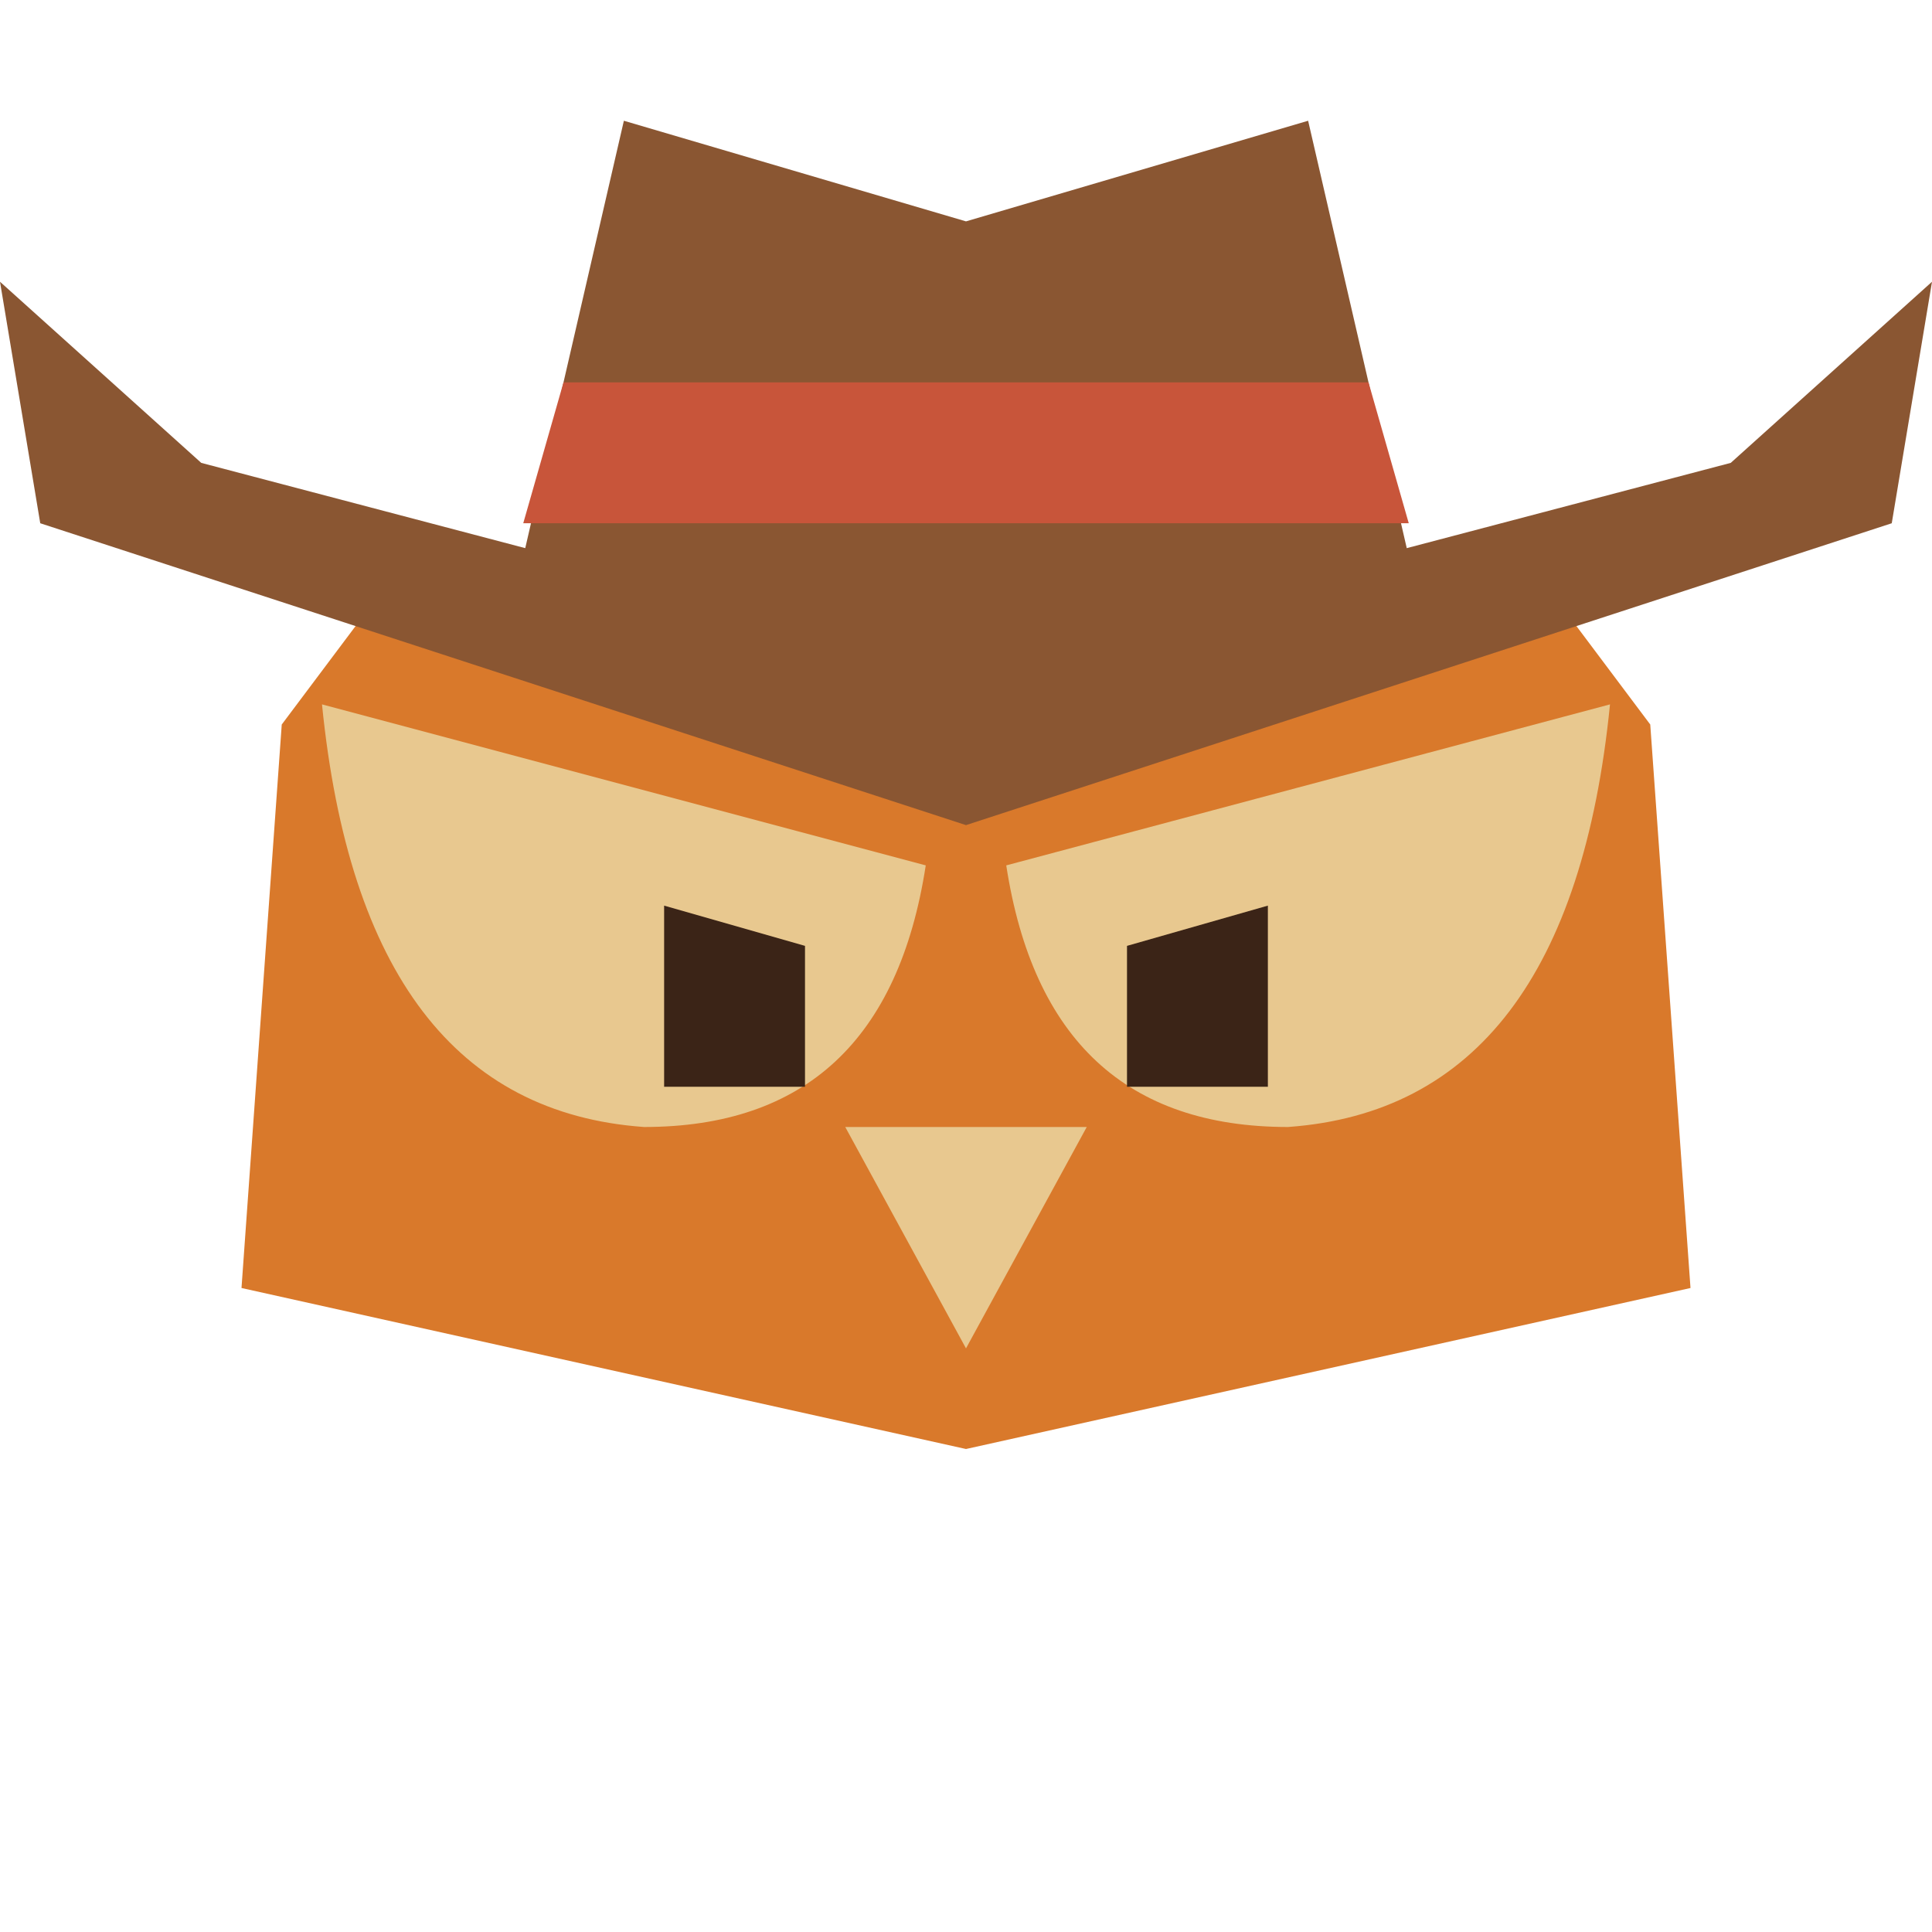
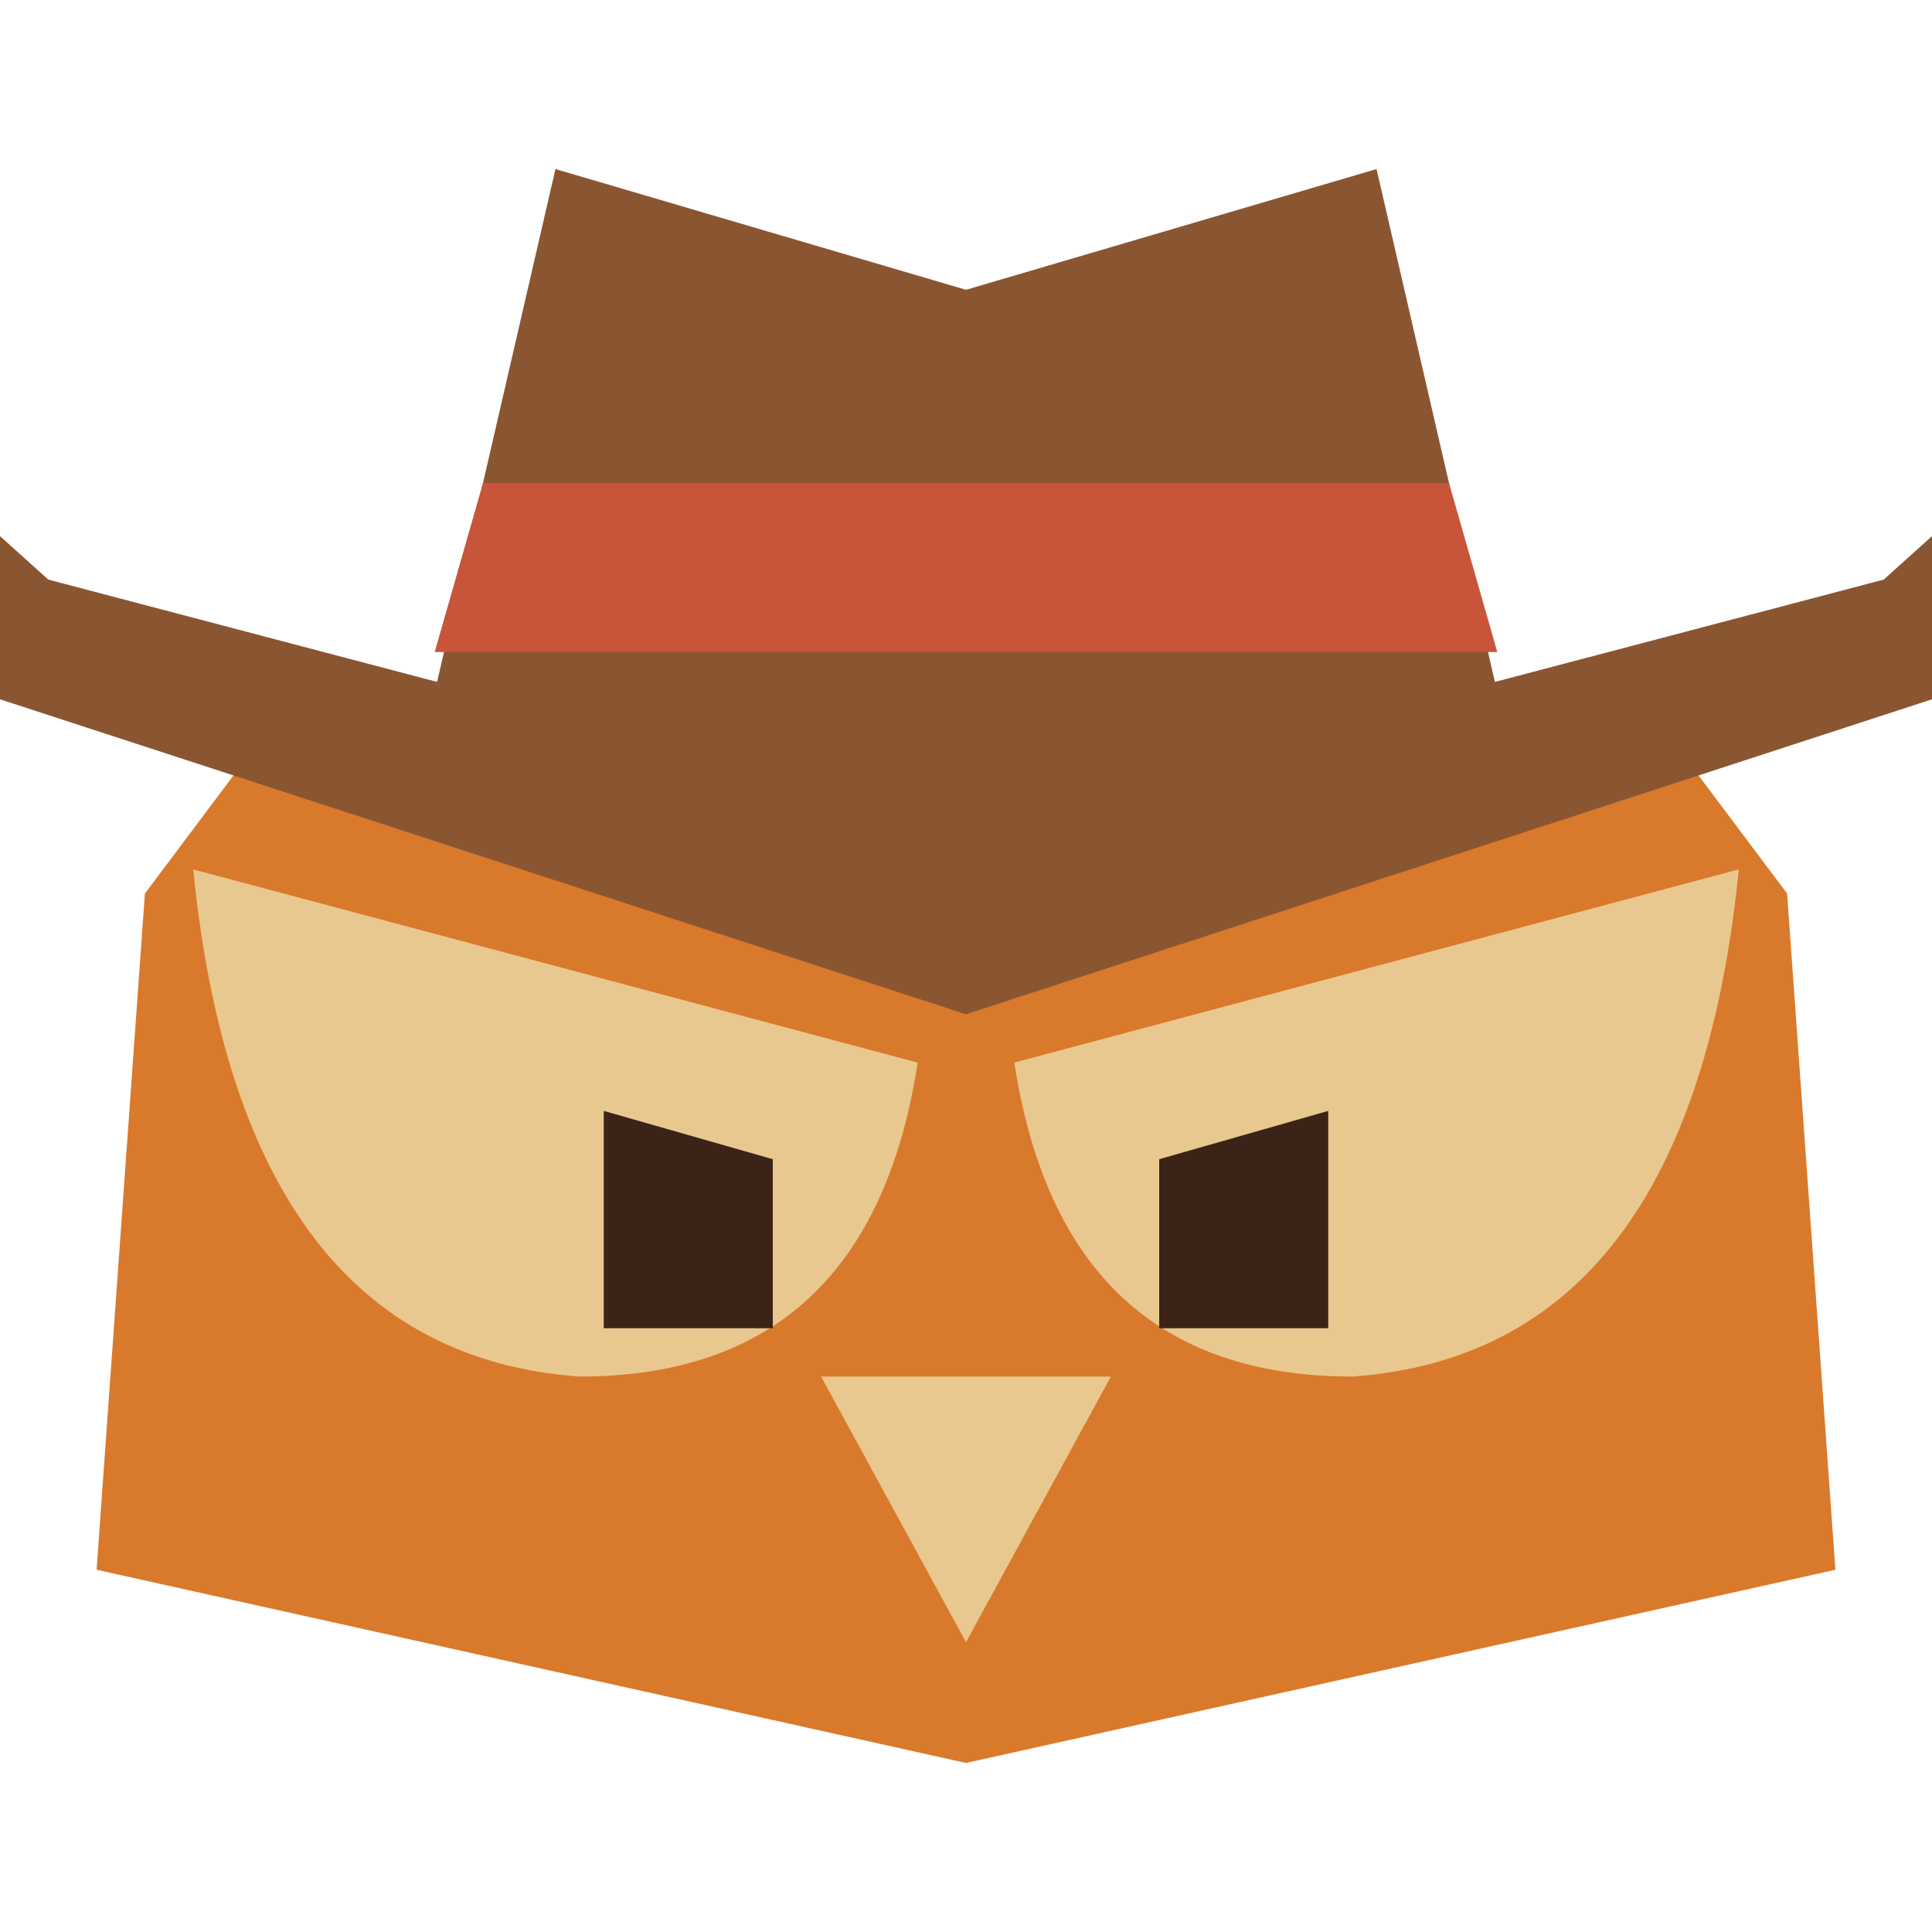
- <svg xmlns="http://www.w3.org/2000/svg" viewBox="0 0 96 96">
+ <svg xmlns="http://www.w3.org/2000/svg" viewBox="8 -1 80 80">
  <path d="M14 36 L20 28 L76 28 L82 36 L84 64 L48 72 L12 64 Z" fill="#d9792b" />
  <path d="M25 32 L31 6 L48 11 L65 6 L71 32 L48 37 Z" fill="#8a5632" />
  <path d="M28 19 L68 19 L70 26 L26 26 Z" fill="#c8553a" />
  <path d="M0 14 L10 23 L48 33 L86 23 L96 14 L94 26 L48 41 L2 26 Z" fill="#8a5632" />
  <g id="e">
    <path d="M16 35 L46 43 Q44 56 32 56 Q18 55 16 35 Z" fill="#e8c88f" />
    <path d="M33 45 L40 47 L40 54 L33 54 Z" fill="#3b2417" />
  </g>
  <use href="#e" transform="translate(96 0) scale(-1 1)" />
  <path d="M42 56 L54 56 L48 67 Z" fill="#e8c88f" />
</svg>
